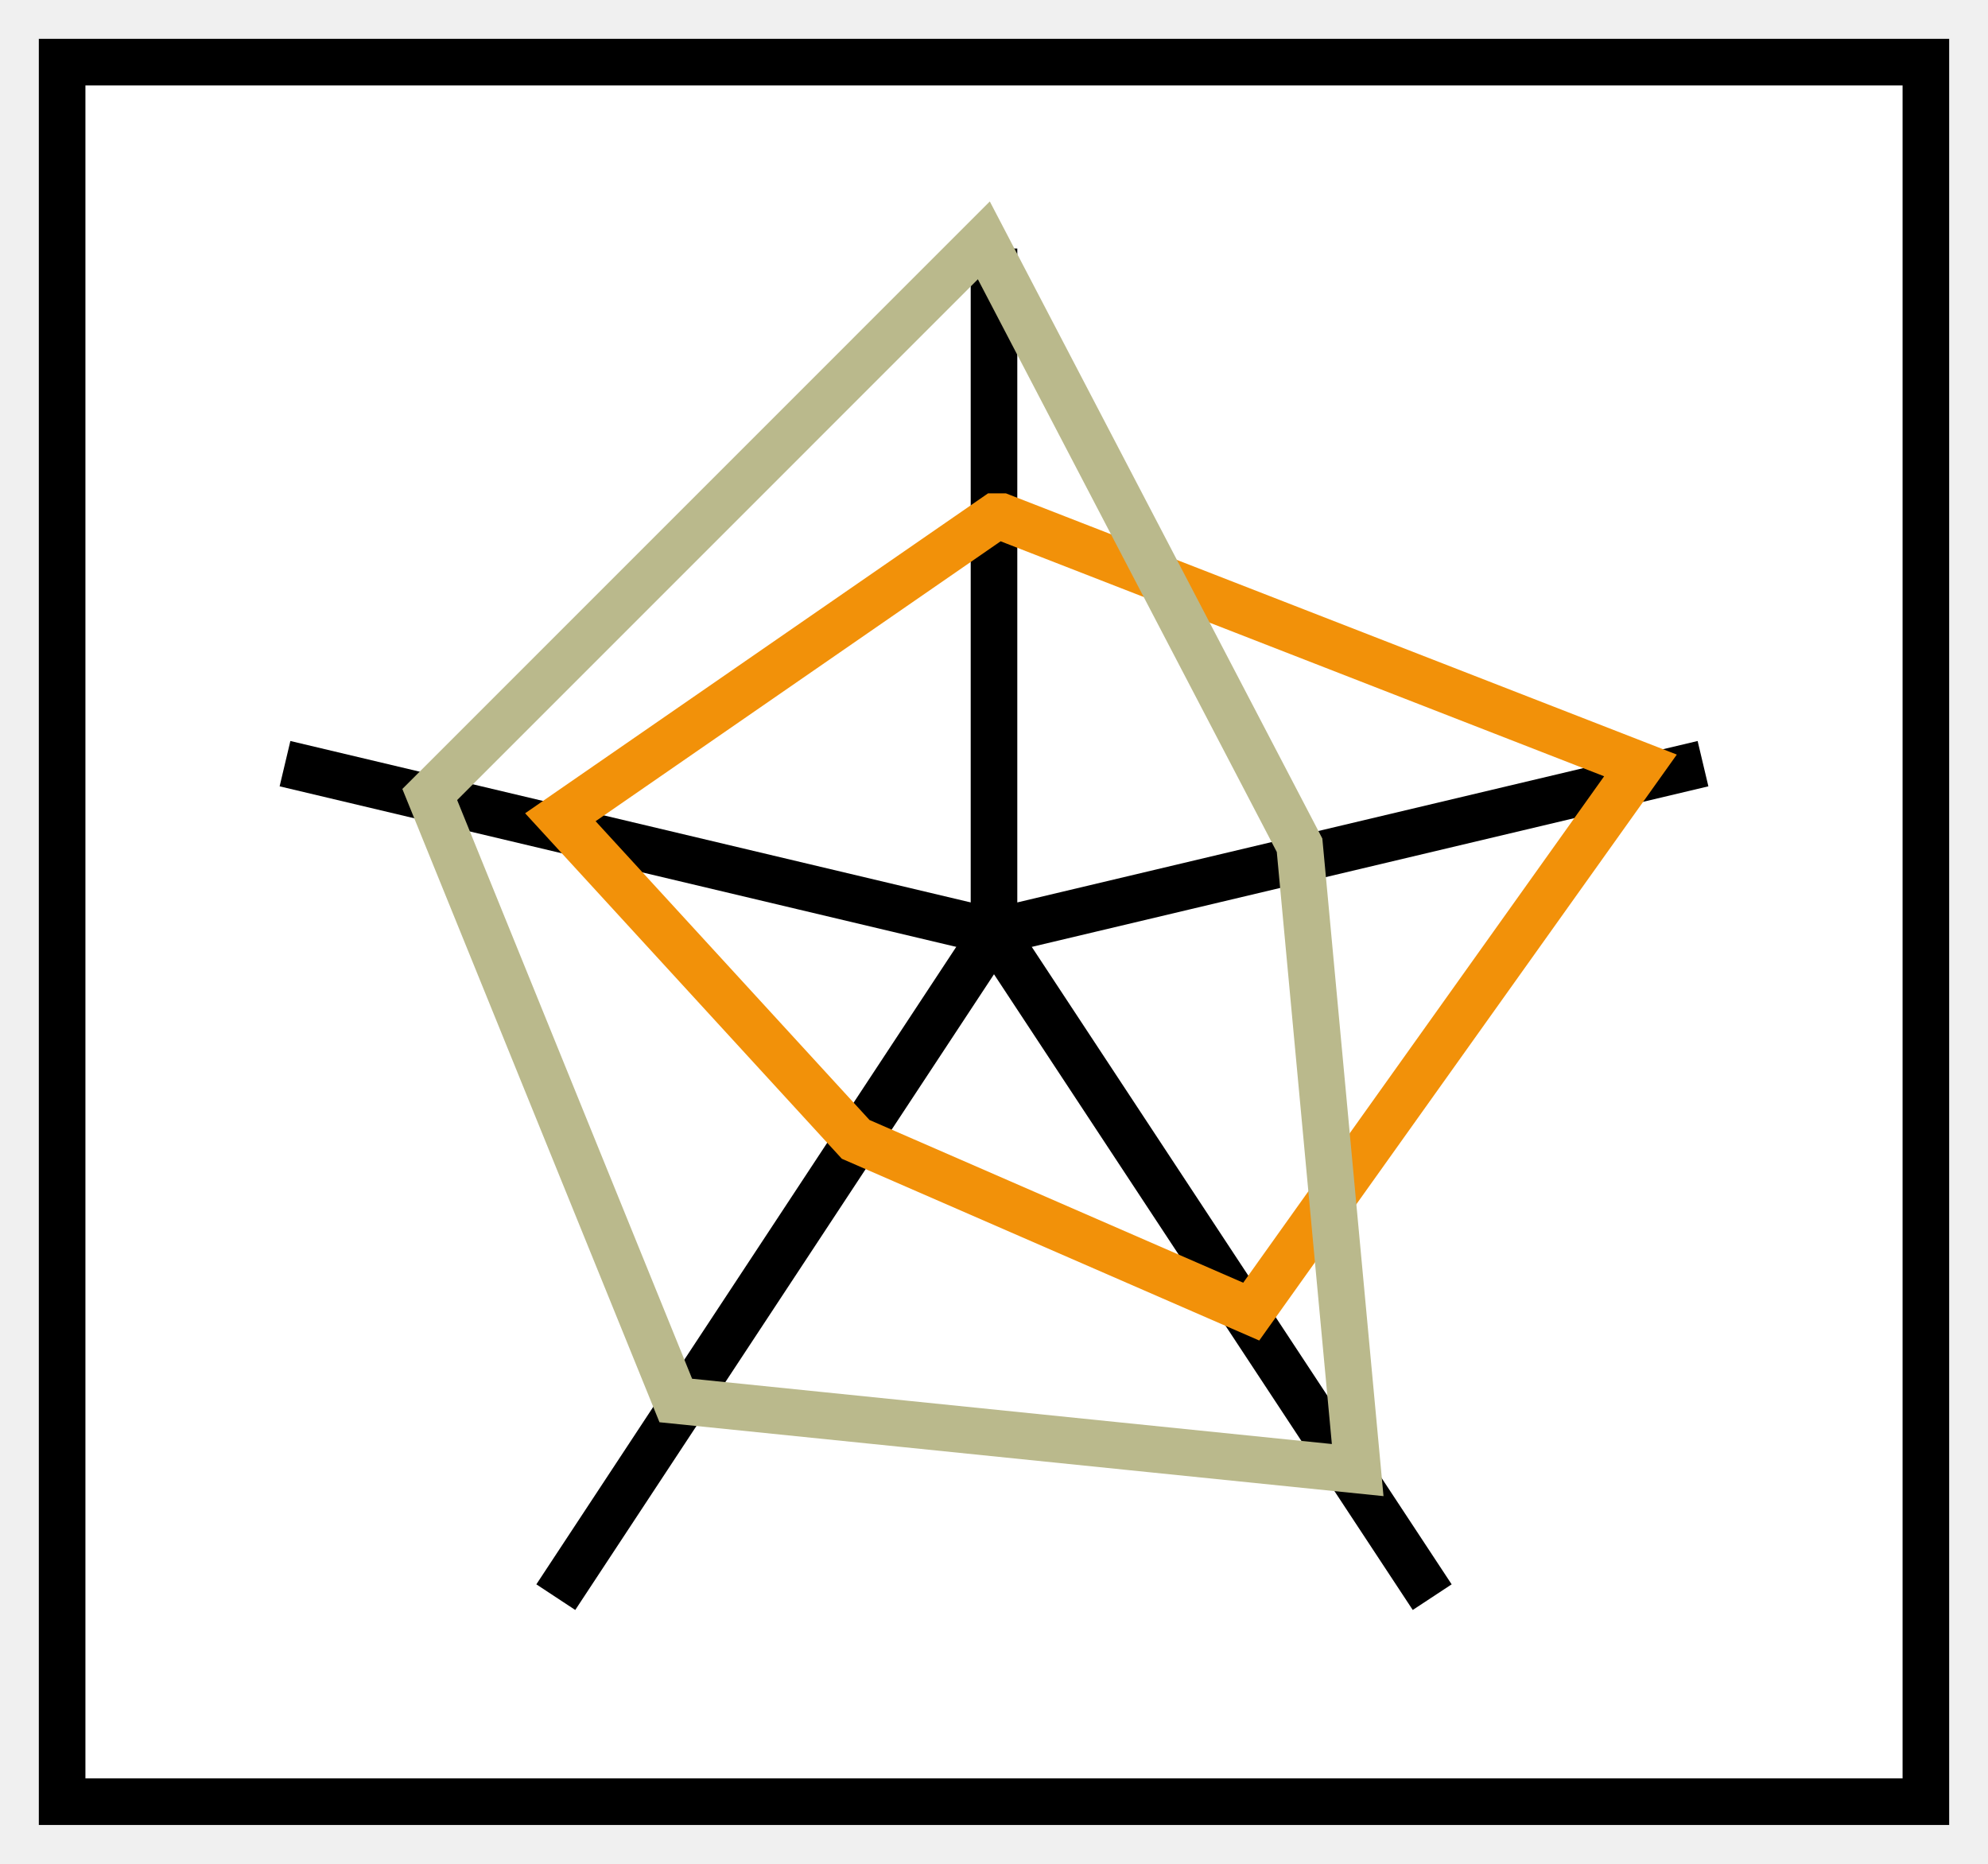
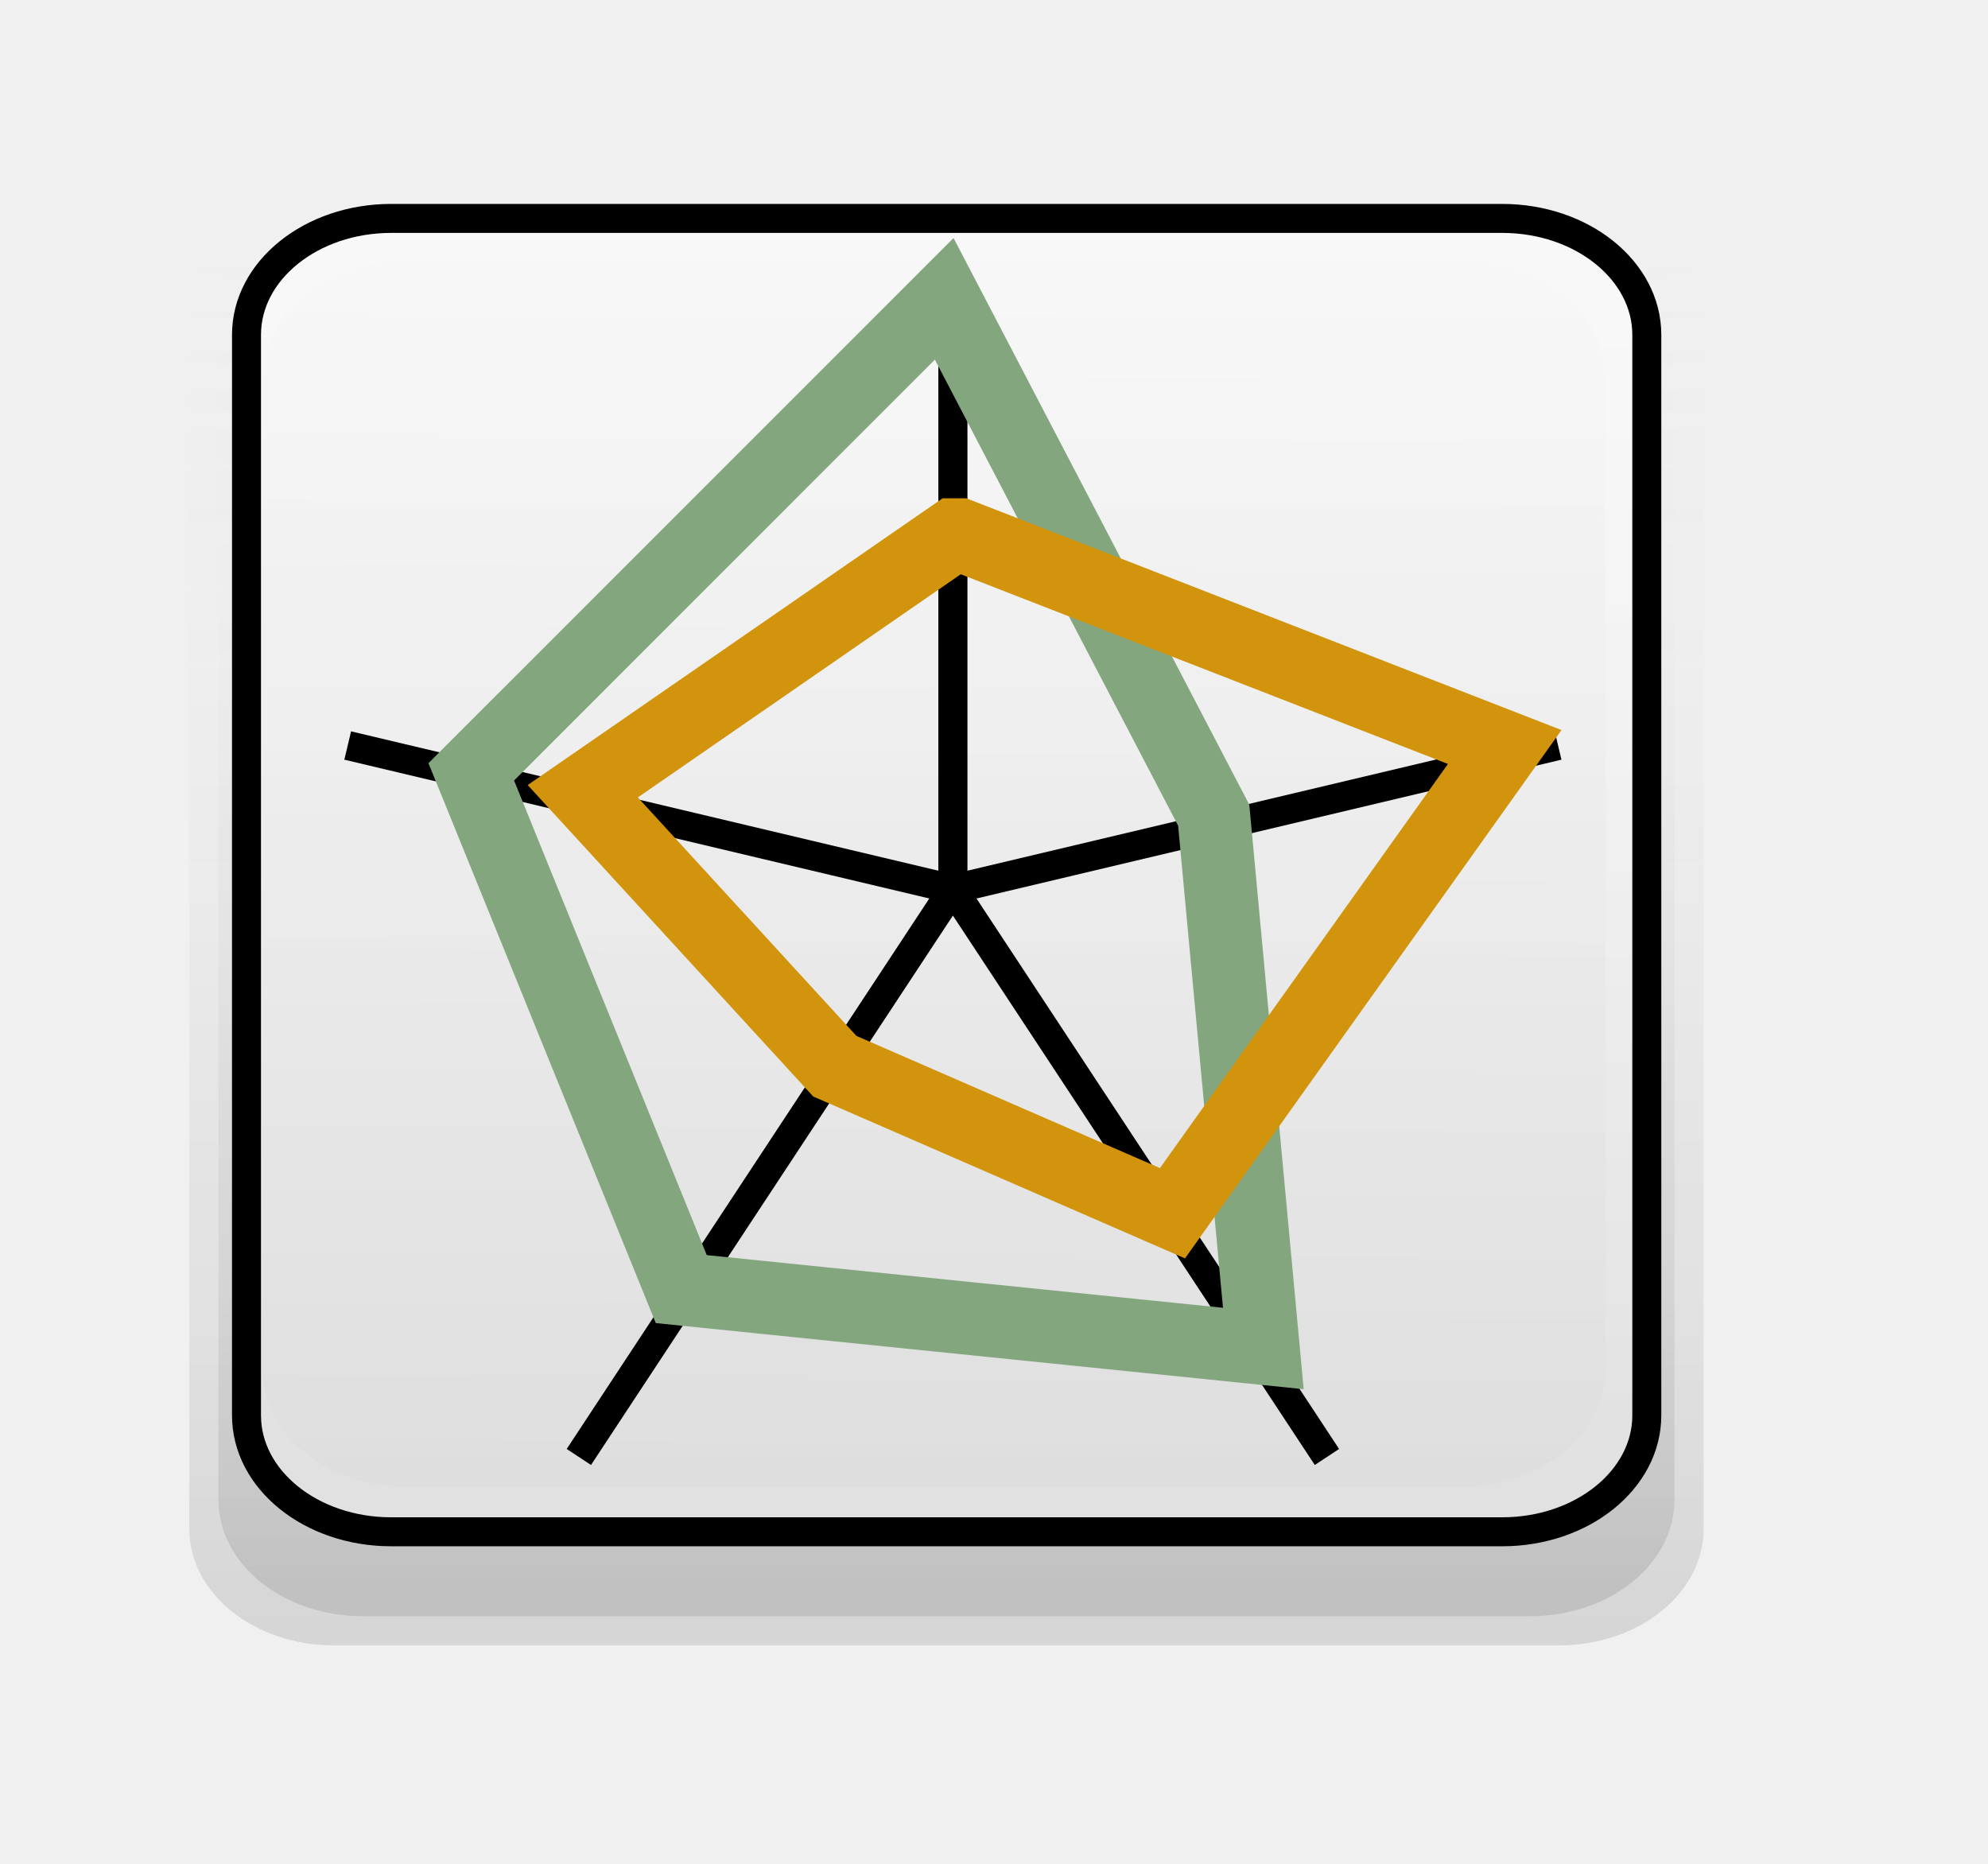
- <svg xmlns="http://www.w3.org/2000/svg" id="svg568" width="64pt" height="60pt" viewBox="0 0 64 60">
-   <defs id="defs570" />
-   <rect style="font-size:12;fill:#ffffff;fill-opacity:1;fill-rule:evenodd;stroke-width:1.5;stroke:#000000;stroke-opacity:1;stroke-dasharray:none;" id="rect587" width="60" height="56" x="2" y="2" />
-   <g id="g576" style="stroke:#000000;stroke-opacity:1;stroke-width:1.5;stroke-dasharray:none;">
-     <path style="fill:none;fill-rule:evenodd;stroke:#000000;stroke-opacity:1;stroke-width:1.5;stroke-linejoin:miter;stroke-linecap:butt;fill-opacity:0.75;stroke-dasharray:none;" d="M 32 8 L 32 30 54.825 24.584" id="path571" />
-     <path style="fill:none;fill-rule:evenodd;stroke:#000000;stroke-opacity:1;stroke-width:1.5;stroke-linejoin:miter;stroke-linecap:butt;fill-opacity:0.75;stroke-dasharray:none;" d="M 46.107 51.416 L 32 30 17.893 51.416" id="path572" />
-     <path style="fill:none;fill-rule:evenodd;stroke:#000000;stroke-opacity:1;stroke-width:1.5;stroke-linejoin:miter;stroke-linecap:butt;fill-opacity:0.75;stroke-dasharray:none;" d="M 9.175 24.584 L 32 30" id="path573" />
+ <svg xmlns="http://www.w3.org/2000/svg" xmlns:xlink="http://www.w3.org/1999/xlink" id="svg1" width="64mm" height="60mm">
+   <defs id="defs3">
+     <linearGradient id="linearGradient6655">
+       <stop style="stop-color:#ffda86;stop-opacity:1;" offset="0" id="stop6656" />
+       <stop style="stop-color:#c68c0b;stop-opacity:1;" offset="0.815" id="stop6657" />
+       <stop style="stop-color:#664805;stop-opacity:1;" offset="1" id="stop6658" />
+     </linearGradient>
+     <linearGradient id="linearGradient6649">
+       <stop style="stop-color:#b5e6b0;stop-opacity:1;" offset="0" id="stop6650" />
+       <stop style="stop-color:#6c8969;stop-opacity:1;" offset="0.815" id="stop6652" />
+       <stop style="stop-color:#3b4b39;stop-opacity:1;" offset="1" id="stop6651" />
+     </linearGradient>
+     <linearGradient id="linearGradient4044">
+       <stop style="stop-color:#ffffff;stop-opacity:0;" offset="0" id="stop4045" />
+       <stop style="stop-color:#363636;stop-opacity:0.188;" offset="1" id="stop4046" />
+     </linearGradient>
+     <linearGradient id="linearGradient3418">
+       <stop style="stop-color:#f7f7f7;stop-opacity:1;" offset="0" id="stop3419" />
+       <stop style="stop-color:#dedede;stop-opacity:1;" offset="1" id="stop3420" />
+     </linearGradient>
+     <linearGradient id="linearGradient2791">
+       <stop style="stop-color:#fbfbfb;stop-opacity:1;" offset="0" id="stop2792" />
+       <stop style="stop-color:#e9e9e9;stop-opacity:1;" offset="1" id="stop2793" />
+     </linearGradient>
+     <linearGradient xlink:href="#linearGradient2791" id="linearGradient2794" x1="0.497" y1="0.058" x2="0.491" y2="0.961" />
+     <linearGradient xlink:href="#linearGradient3418" id="linearGradient3417" x1="0.538" y1="0.013" x2="0.533" y2="0.981" />
+     <linearGradient xlink:href="#linearGradient4044" id="linearGradient4043" x1="0.497" y1="0.013" x2="0.497" y2="0.994" />
+   </defs>
+   <rect style="fill:url(#linearGradient4043);fill-opacity:0.749;fill-rule:evenodd;stroke:none;stroke-width:3pt;stroke-linecap:butt;stroke-linejoin:miter;stroke-opacity:1;" id="rect4047" width="184.252" height="177.157" x="23.031" y="23.04" rx="17.595" ry="14.164" />
+   <rect style="fill:url(#linearGradient4043);fill-opacity:0.749;fill-rule:evenodd;stroke:none;stroke-width:3pt;stroke-linecap:butt;stroke-linejoin:miter;stroke-opacity:1;" id="rect3421" width="177.165" height="173.622" x="26.575" y="23.031" rx="17.595" ry="14.164" />
+   <rect style="fill:url(#linearGradient2794);fill-opacity:0.749;fill-rule:evenodd;stroke:none;stroke-width:3.526;stroke-linecap:butt;stroke-linejoin:miter;stroke-miterlimit:4;stroke-opacity:1;" id="rect2169" width="170.382" height="159.8" x="30.118" y="26.554" rx="17.595" ry="14.164" />
+   <rect style="fill:url(#linearGradient3417);fill-opacity:0.749;fill-rule:evenodd;stroke:none;stroke-width:3pt;stroke-linecap:butt;stroke-linejoin:miter;stroke-opacity:1;" id="rect3416" width="163.397" height="149.2" x="31.955" y="31.699" rx="17.595" ry="14.164" />
+   <rect style="fill:none;fill-opacity:0.749;fill-rule:evenodd;stroke:#000000;stroke-width:3.526;stroke-linecap:butt;stroke-linejoin:miter;stroke-miterlimit:4;stroke-opacity:1;" id="rect5928" width="170.382" height="159.8" x="29.993" y="26.575" rx="17.595" ry="14.164" />
+   <g id="g576" style="stroke:#000000;stroke-width:1.098;stroke-miterlimit:4;stroke-opacity:1;stroke-dasharray:none;" transform="matrix(3.22616,0,0,3.22616,12.70631,11.39544)">
+     <path style="fill:none;fill-opacity:0.75;fill-rule:evenodd;stroke-linecap:butt;stroke-linejoin:miter;stroke-width:1.098;stroke-miterlimit:4;stroke-dasharray:none;" d="M 32,8 L 32,30 L 54.825,24.584" id="path571" />
+     <path style="fill:none;fill-opacity:0.75;fill-rule:evenodd;stroke-linecap:butt;stroke-linejoin:miter;stroke-width:1.098;stroke-miterlimit:4;stroke-dasharray:none;" d="M 46.107,51.416 L 32,30 L 17.893,51.416" id="path572" />
+     <path style="fill:none;fill-opacity:0.75;fill-rule:evenodd;stroke-linecap:butt;stroke-linejoin:miter;stroke-width:1.098;stroke-miterlimit:4;stroke-dasharray:none;" d="M 9.175,24.584 L 32,30" id="path573" />
  </g>
-   <path style="font-size:12;fill:none;fill-opacity:0.75;fill-rule:evenodd;stroke:#f29109;stroke-width:1.5;" d="M 32.041 16.633 L 32.245 16.633 52.812 24.641 52.812 24.641 L 40.281 42.224 L 27.547 36.679 L 18.04 26.309 L 32.041 16.633 z " id="path574" />
-   <path style="font-size:12;fill:none;fill-opacity:0.75;fill-rule:evenodd;stroke:#bab98c;stroke-width:1.5;" d="M 31.673 7.738 L 41.837 27.21 L 43.708 47.325 L 21.756 45.085 L 13.835 25.577 L 31.673 7.738 z " id="path575" />
+   <path style="font-size:12;fill:none;fill-opacity:0.75;fill-rule:evenodd;stroke:#83a67f;stroke-width:8.858;stroke-miterlimit:4;stroke-dasharray:none;stroke-opacity:1;" d="M 114.888,36.358 L 147.678,99.18 L 153.716,164.073 L 82.894,156.846 L 57.341,93.912 L 114.888,36.358 z " id="path575" />
+   <path style="font-size:12;fill:none;fill-opacity:0.75;fill-rule:evenodd;stroke:#d1940c;stroke-width:8.858;stroke-miterlimit:4;stroke-dasharray:none;stroke-opacity:1;" d="M 116.075,65.055 L 116.734,65.055 L 183.086,90.891 L 183.086,90.891 L 142.66,147.616 L 101.578,129.727 L 70.907,96.273 L 116.075,65.055 z " id="path574" />
</svg>
